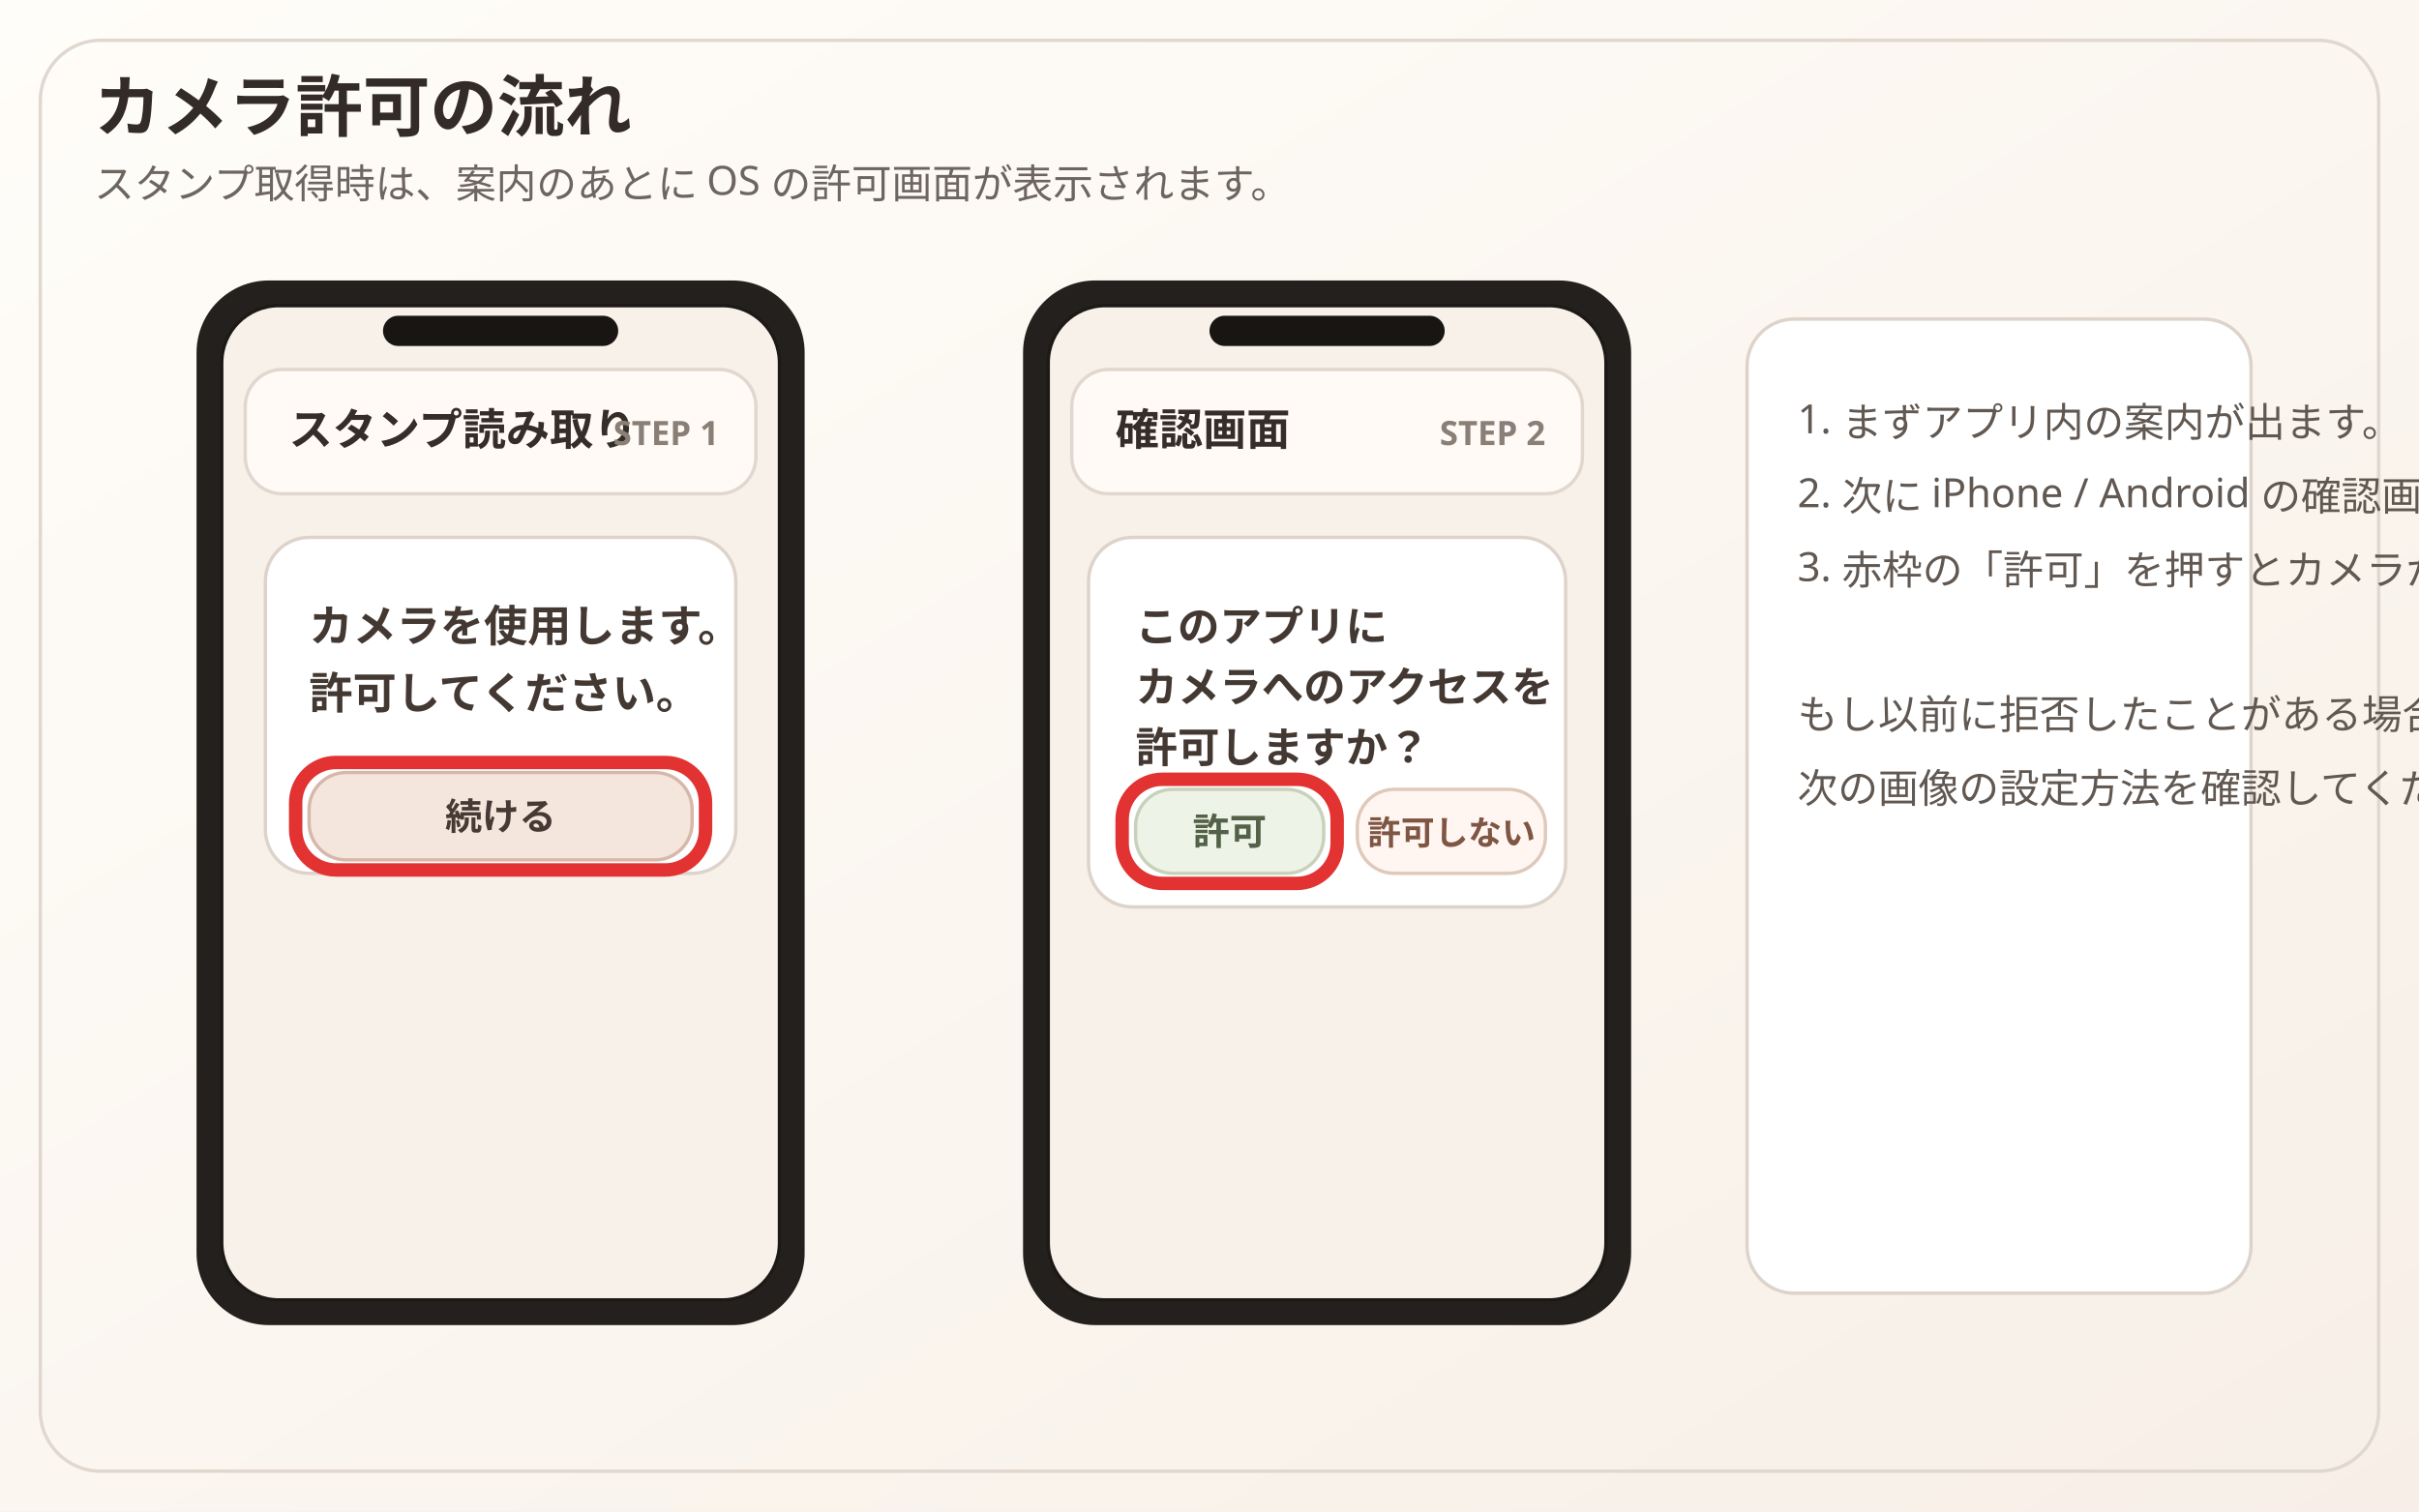
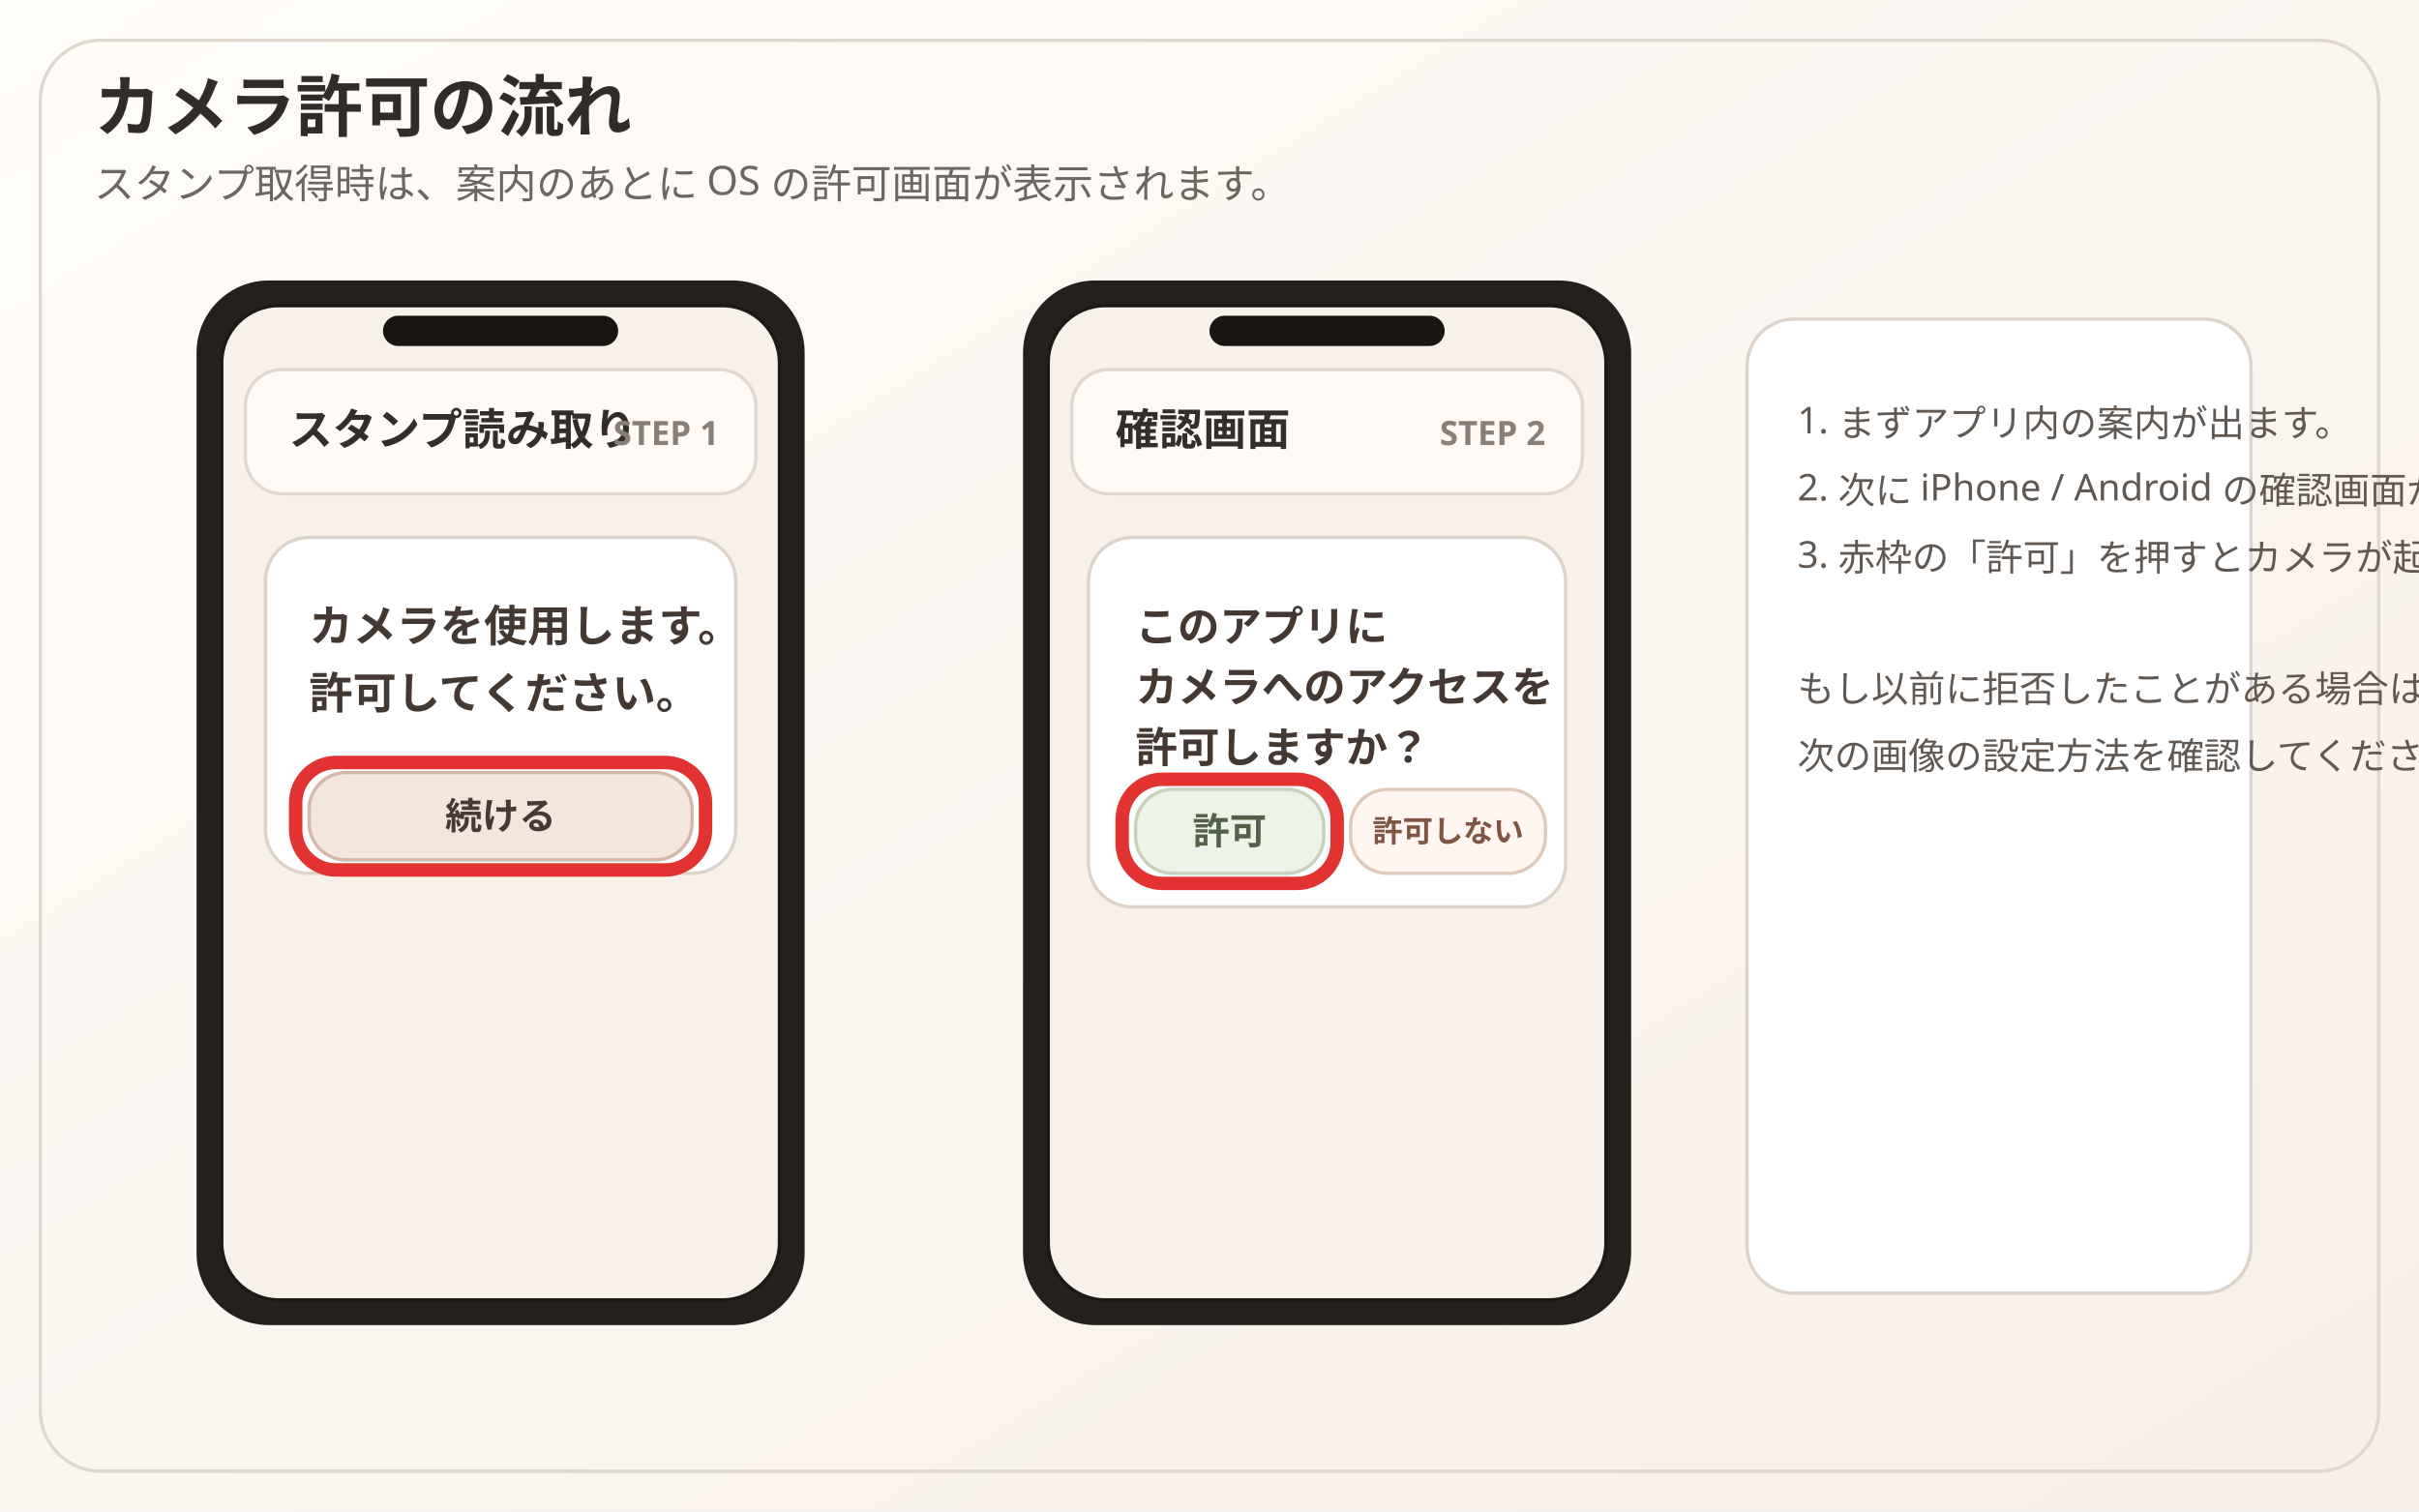
<svg xmlns="http://www.w3.org/2000/svg" width="1440" height="900" viewBox="0 0 1440 900">
  <defs>
    <linearGradient id="bg" x1="0" y1="0" x2="1" y2="1">
      <stop offset="0%" stop-color="#fffdf9" />
      <stop offset="100%" stop-color="#f7efe7" />
    </linearGradient>
  </defs>
  <rect width="1440" height="900" fill="url(#bg)" />
  <rect x="24" y="24" width="1392" height="852" rx="36" fill="none" stroke="#e0d7ce" stroke-width="2" />
  <text x="56" y="78" font-family="Hiragino Sans, Yu Gothic, sans-serif" font-size="40" font-weight="800" fill="#332b27" text-anchor="start">カメラ許可の流れ</text>
  <text x="56" y="118" font-family="Hiragino Sans, Yu Gothic, sans-serif" font-size="24" font-weight="500" fill="#6d655f" text-anchor="start">スタンプ取得時は、案内のあとに OS の許可画面が表示されます。</text>
  <rect x="118" y="168" width="360" height="620" rx="42" fill="#24201d" stroke="#24201d" stroke-width="2" />
  <rect x="132" y="182" width="332" height="592" rx="34" fill="#f7f1ea" stroke="#1d1916" stroke-width="2" />
  <rect x="228" y="188" width="140" height="18" rx="9" fill="#181513" stroke="#181513" stroke-width="0" />
  <rect x="146" y="220" width="304" height="74" rx="22" fill="#fffaf6" stroke="#e1d7ce" stroke-width="2" />
  <text x="172" y="265" font-family="Hiragino Sans, Yu Gothic, sans-serif" font-size="26" font-weight="700" fill="#342d28" text-anchor="start">スタンプ読み取り</text>
  <text x="428" y="265" font-family="Hiragino Sans, Yu Gothic, sans-serif" font-size="20" font-weight="600" fill="#8a7f77" text-anchor="end">STEP 1</text>
  <rect x="158" y="320" width="280" height="200" rx="26" fill="#fff" stroke="#ddd3ca" stroke-width="2" />
  <text x="184" y="382" font-family="Hiragino Sans, Yu Gothic, sans-serif" font-size="26" font-weight="700" fill="#433832" text-anchor="start">カメラを使用します。</text>
  <text x="184" y="422" font-family="Hiragino Sans, Yu Gothic, sans-serif" font-size="26" font-weight="700" fill="#433832" text-anchor="start">許可してください。</text>
  <rect x="184" y="460" width="228" height="52" rx="22" fill="#f5e6dd" stroke="#d5b8a9" stroke-width="2" />
-   <text x="298.0" y="494.0" font-family="Hiragino Sans, Yu Gothic, sans-serif" font-size="22" font-weight="700" fill="#463a34" text-anchor="middle">続ける</text>
+   <text x="298.0" y="493.7" font-family="Hiragino Sans, Yu Gothic, sans-serif" font-size="22" font-weight="700" fill="#463a34" text-anchor="middle">続ける</text>
  <rect x="176" y="454" width="244" height="64" rx="24" fill="none" stroke="#e23232" stroke-width="8" />
  <rect x="610" y="168" width="360" height="620" rx="42" fill="#24201d" stroke="#24201d" stroke-width="2" />
  <rect x="624" y="182" width="332" height="592" rx="34" fill="#f7f1ea" stroke="#1d1916" stroke-width="2" />
  <rect x="720" y="188" width="140" height="18" rx="9" fill="#181513" stroke="#181513" stroke-width="0" />
  <rect x="638" y="220" width="304" height="74" rx="22" fill="#fffaf6" stroke="#e1d7ce" stroke-width="2" />
  <text x="664" y="265" font-family="Hiragino Sans, Yu Gothic, sans-serif" font-size="26" font-weight="700" fill="#342d28" text-anchor="start">確認画面</text>
  <text x="920" y="265" font-family="Hiragino Sans, Yu Gothic, sans-serif" font-size="20" font-weight="600" fill="#8a7f77" text-anchor="end">STEP 2</text>
  <rect x="648" y="320" width="284" height="220" rx="26" fill="#ffffff" stroke="#ddd3ca" stroke-width="2" />
  <text x="676" y="382" font-family="Hiragino Sans, Yu Gothic, sans-serif" font-size="25" font-weight="700" fill="#433832" text-anchor="start">このアプリに</text>
  <text x="676" y="418" font-family="Hiragino Sans, Yu Gothic, sans-serif" font-size="25" font-weight="700" fill="#433832" text-anchor="start">カメラへのアクセスを</text>
  <text x="676" y="454" font-family="Hiragino Sans, Yu Gothic, sans-serif" font-size="25" font-weight="700" fill="#433832" text-anchor="start">許可しますか？</text>
  <rect x="676" y="470" width="112" height="50" rx="22" fill="#eef3e7" stroke="#c7d2bc" stroke-width="2" />
-   <text x="732.0" y="503.0" font-family="Hiragino Sans, Yu Gothic, sans-serif" font-size="22" font-weight="700" fill="#526147" text-anchor="middle">許可</text>
-   <rect x="808" y="470" width="112" height="50" rx="22" fill="#fff6f2" stroke="#dfc9bb" stroke-width="2" />
-   <text x="864.0" y="503.0" font-family="Hiragino Sans, Yu Gothic, sans-serif" font-size="20" font-weight="700" fill="#7f5643" text-anchor="middle">許可しない</text>
+   <text x="732.0" y="502.7" font-family="Hiragino Sans, Yu Gothic, sans-serif" font-size="22" font-weight="700" fill="#526147" text-anchor="middle">許可</text>
+   <rect x="804" y="470" width="116" height="50" rx="22" fill="#fff6f2" stroke="#dfc9bb" stroke-width="2" />
+   <text x="862.0" y="501.3" font-family="Hiragino Sans, Yu Gothic, sans-serif" font-size="18" font-weight="700" fill="#7f5643" text-anchor="middle">許可しない</text>
  <rect x="668" y="464" width="128" height="62" rx="24" fill="none" stroke="#e23232" stroke-width="8" />
  <rect x="1040" y="190" width="300" height="580" rx="28" fill="#fff" stroke="#ddd3ca" stroke-width="2" />
-   <text x="1070" y="258" font-family="Hiragino Sans, Yu Gothic, sans-serif" font-size="24" font-weight="500" fill="#615852" text-anchor="start">1. まずアプリ内の案内が出ます。</text>
-   <text x="1070" y="302" font-family="Hiragino Sans, Yu Gothic, sans-serif" font-size="24" font-weight="500" fill="#615852" text-anchor="start">2. 次に iPhone / Android の確認画面が出ます。</text>
-   <text x="1070" y="346" font-family="Hiragino Sans, Yu Gothic, sans-serif" font-size="24" font-weight="500" fill="#615852" text-anchor="start">3. 赤枠の「許可」を押すとカメラが起動します。</text>
-   <text x="1070" y="390" font-family="Hiragino Sans, Yu Gothic, sans-serif" font-size="24" font-weight="500" fill="#615852" text-anchor="start" />
-   <text x="1070" y="434" font-family="Hiragino Sans, Yu Gothic, sans-serif" font-size="24" font-weight="500" fill="#615852" text-anchor="start">もし以前に拒否したことがある場合は、</text>
-   <text x="1070" y="478" font-family="Hiragino Sans, Yu Gothic, sans-serif" font-size="24" font-weight="500" fill="#615852" text-anchor="start">次の画像の設定方法を確認してください。</text>
+   <text x="1070" y="258" font-family="Hiragino Sans, Yu Gothic, sans-serif" font-size="22" font-weight="500" fill="#615852" text-anchor="start">1. まずアプリ内の案内が出ます。</text>
+   <text x="1070" y="298" font-family="Hiragino Sans, Yu Gothic, sans-serif" font-size="22" font-weight="500" fill="#615852" text-anchor="start">2. 次に iPhone / Android の確認画面が出ます。</text>
+   <text x="1070" y="338" font-family="Hiragino Sans, Yu Gothic, sans-serif" font-size="22" font-weight="500" fill="#615852" text-anchor="start">3. 赤枠の「許可」を押すとカメラが起動します。</text>
+   <text x="1070" y="378" font-family="Hiragino Sans, Yu Gothic, sans-serif" font-size="22" font-weight="500" fill="#615852" text-anchor="start" />
+   <text x="1070" y="418" font-family="Hiragino Sans, Yu Gothic, sans-serif" font-size="22" font-weight="500" fill="#615852" text-anchor="start">もし以前に拒否したことがある場合は、</text>
+   <text x="1070" y="458" font-family="Hiragino Sans, Yu Gothic, sans-serif" font-size="22" font-weight="500" fill="#615852" text-anchor="start">次の画像の設定方法を確認してください。</text>
</svg>
